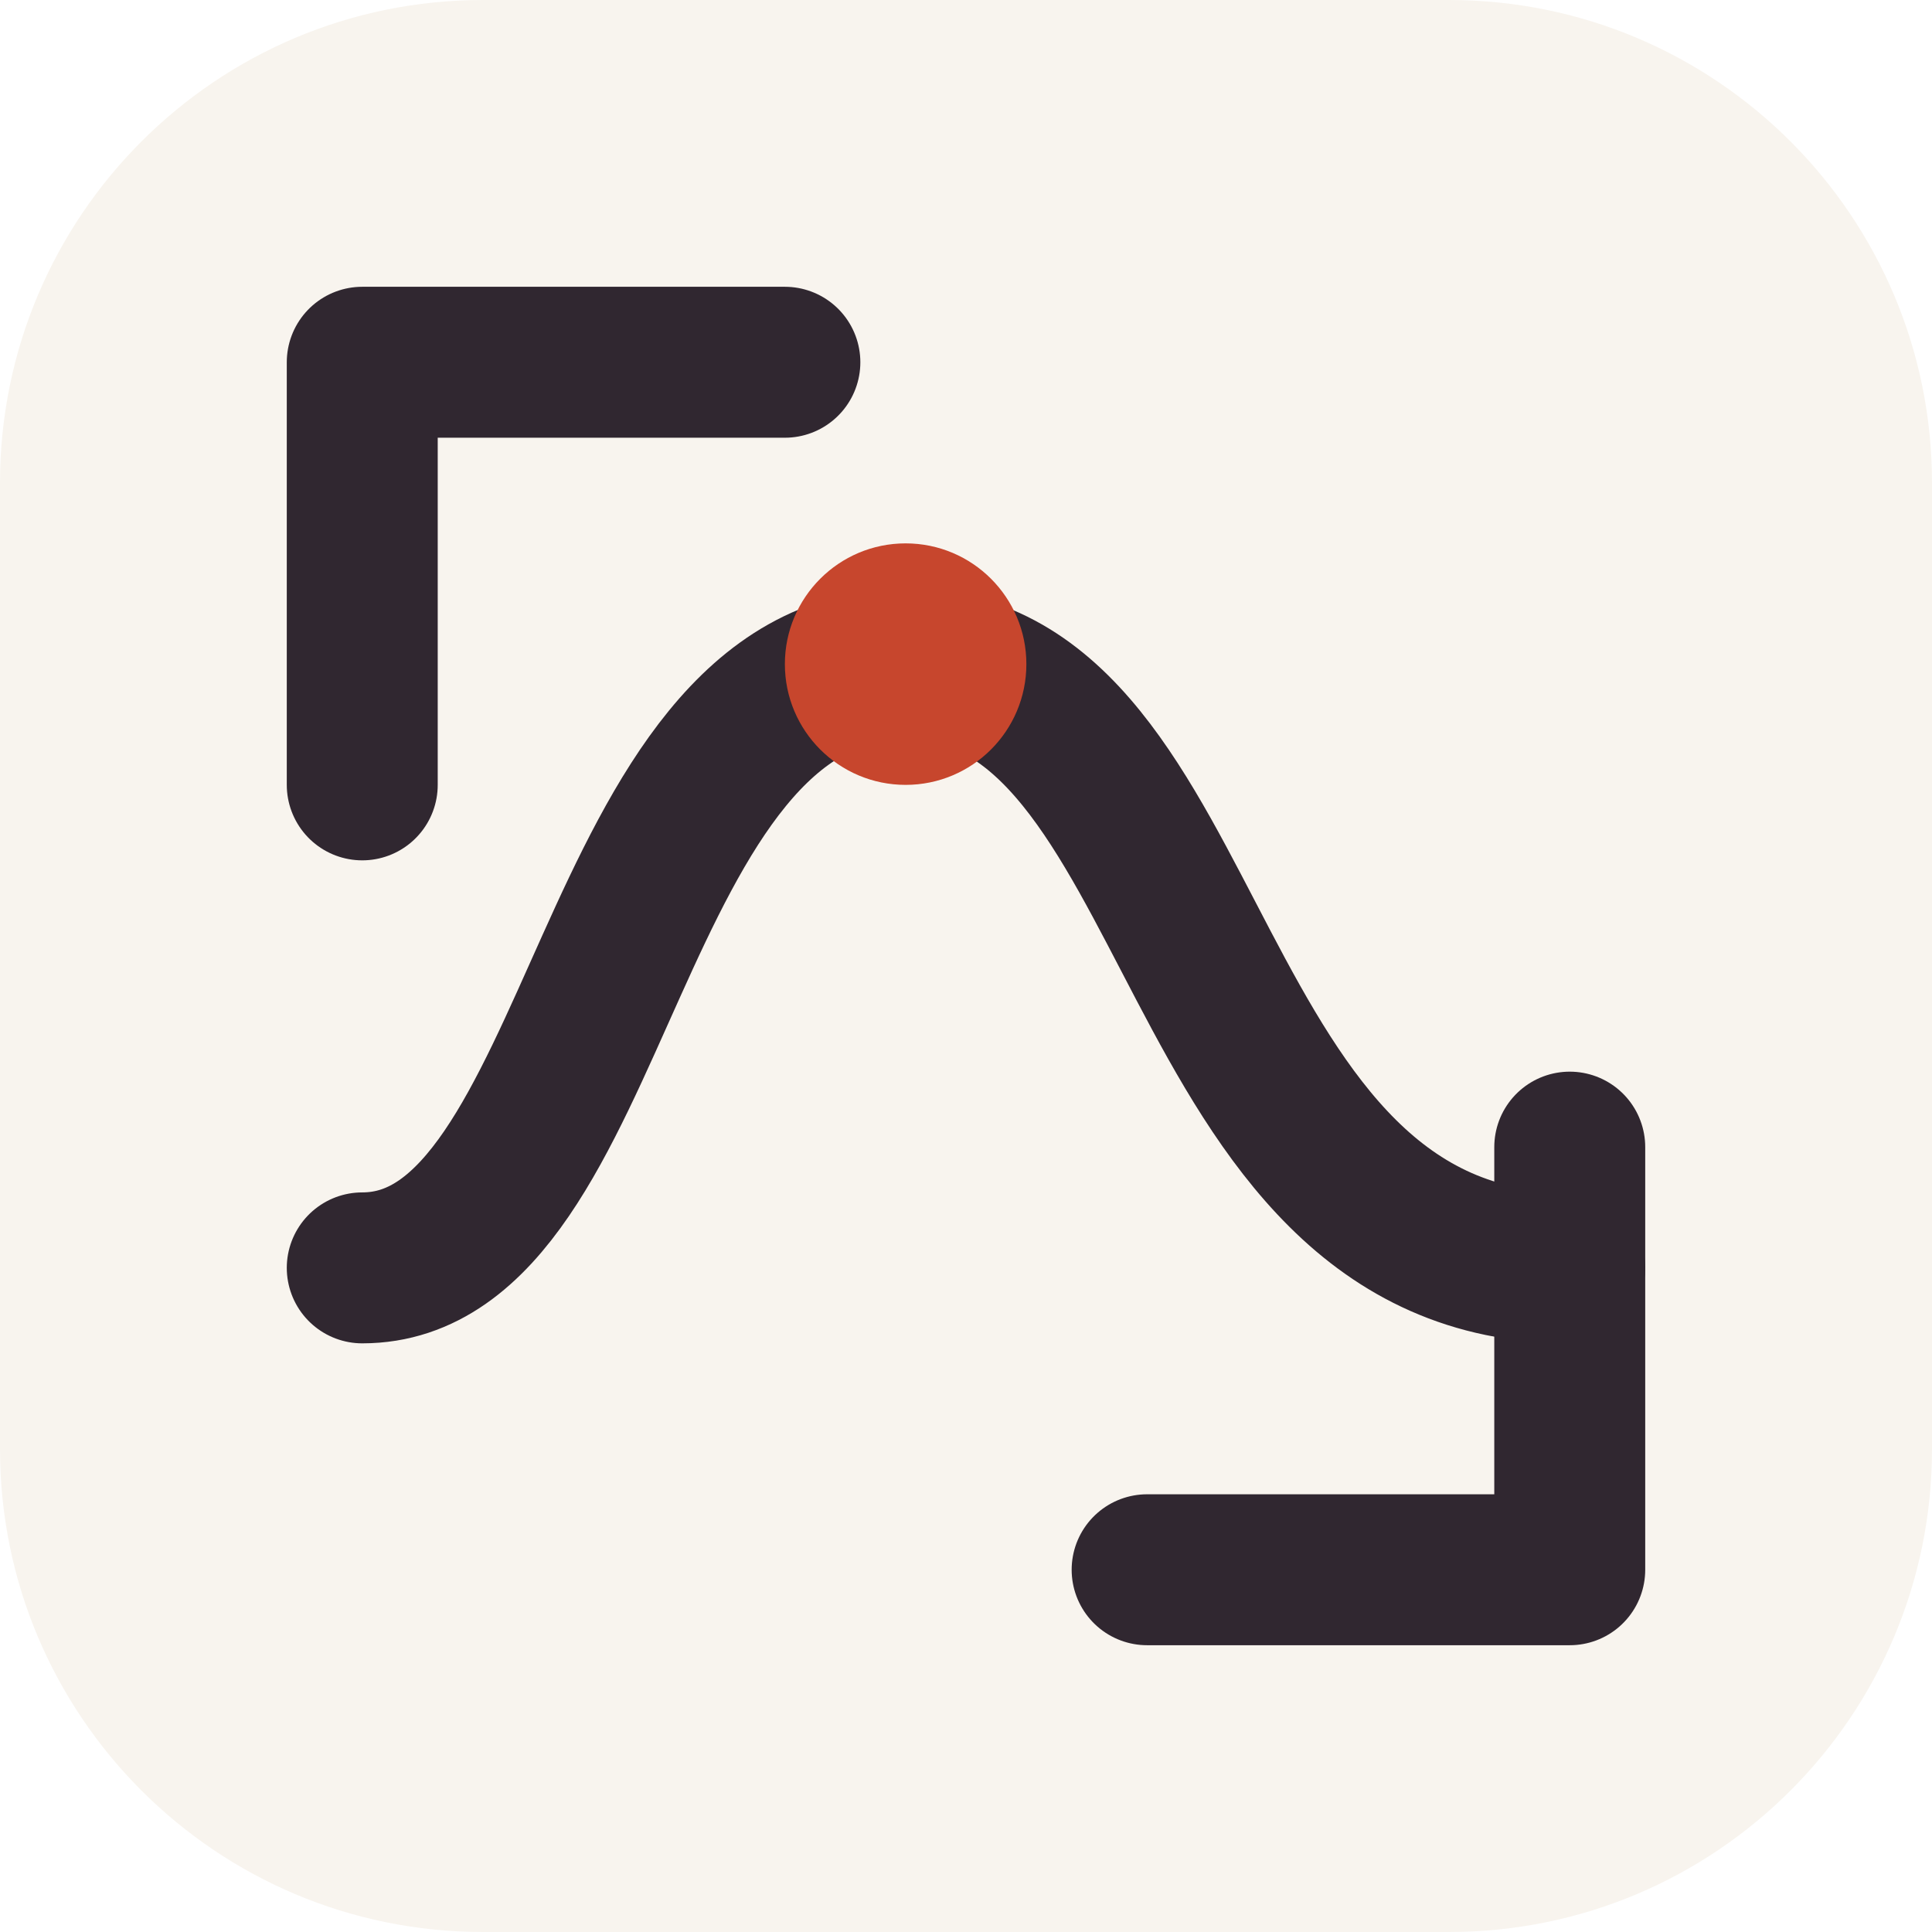
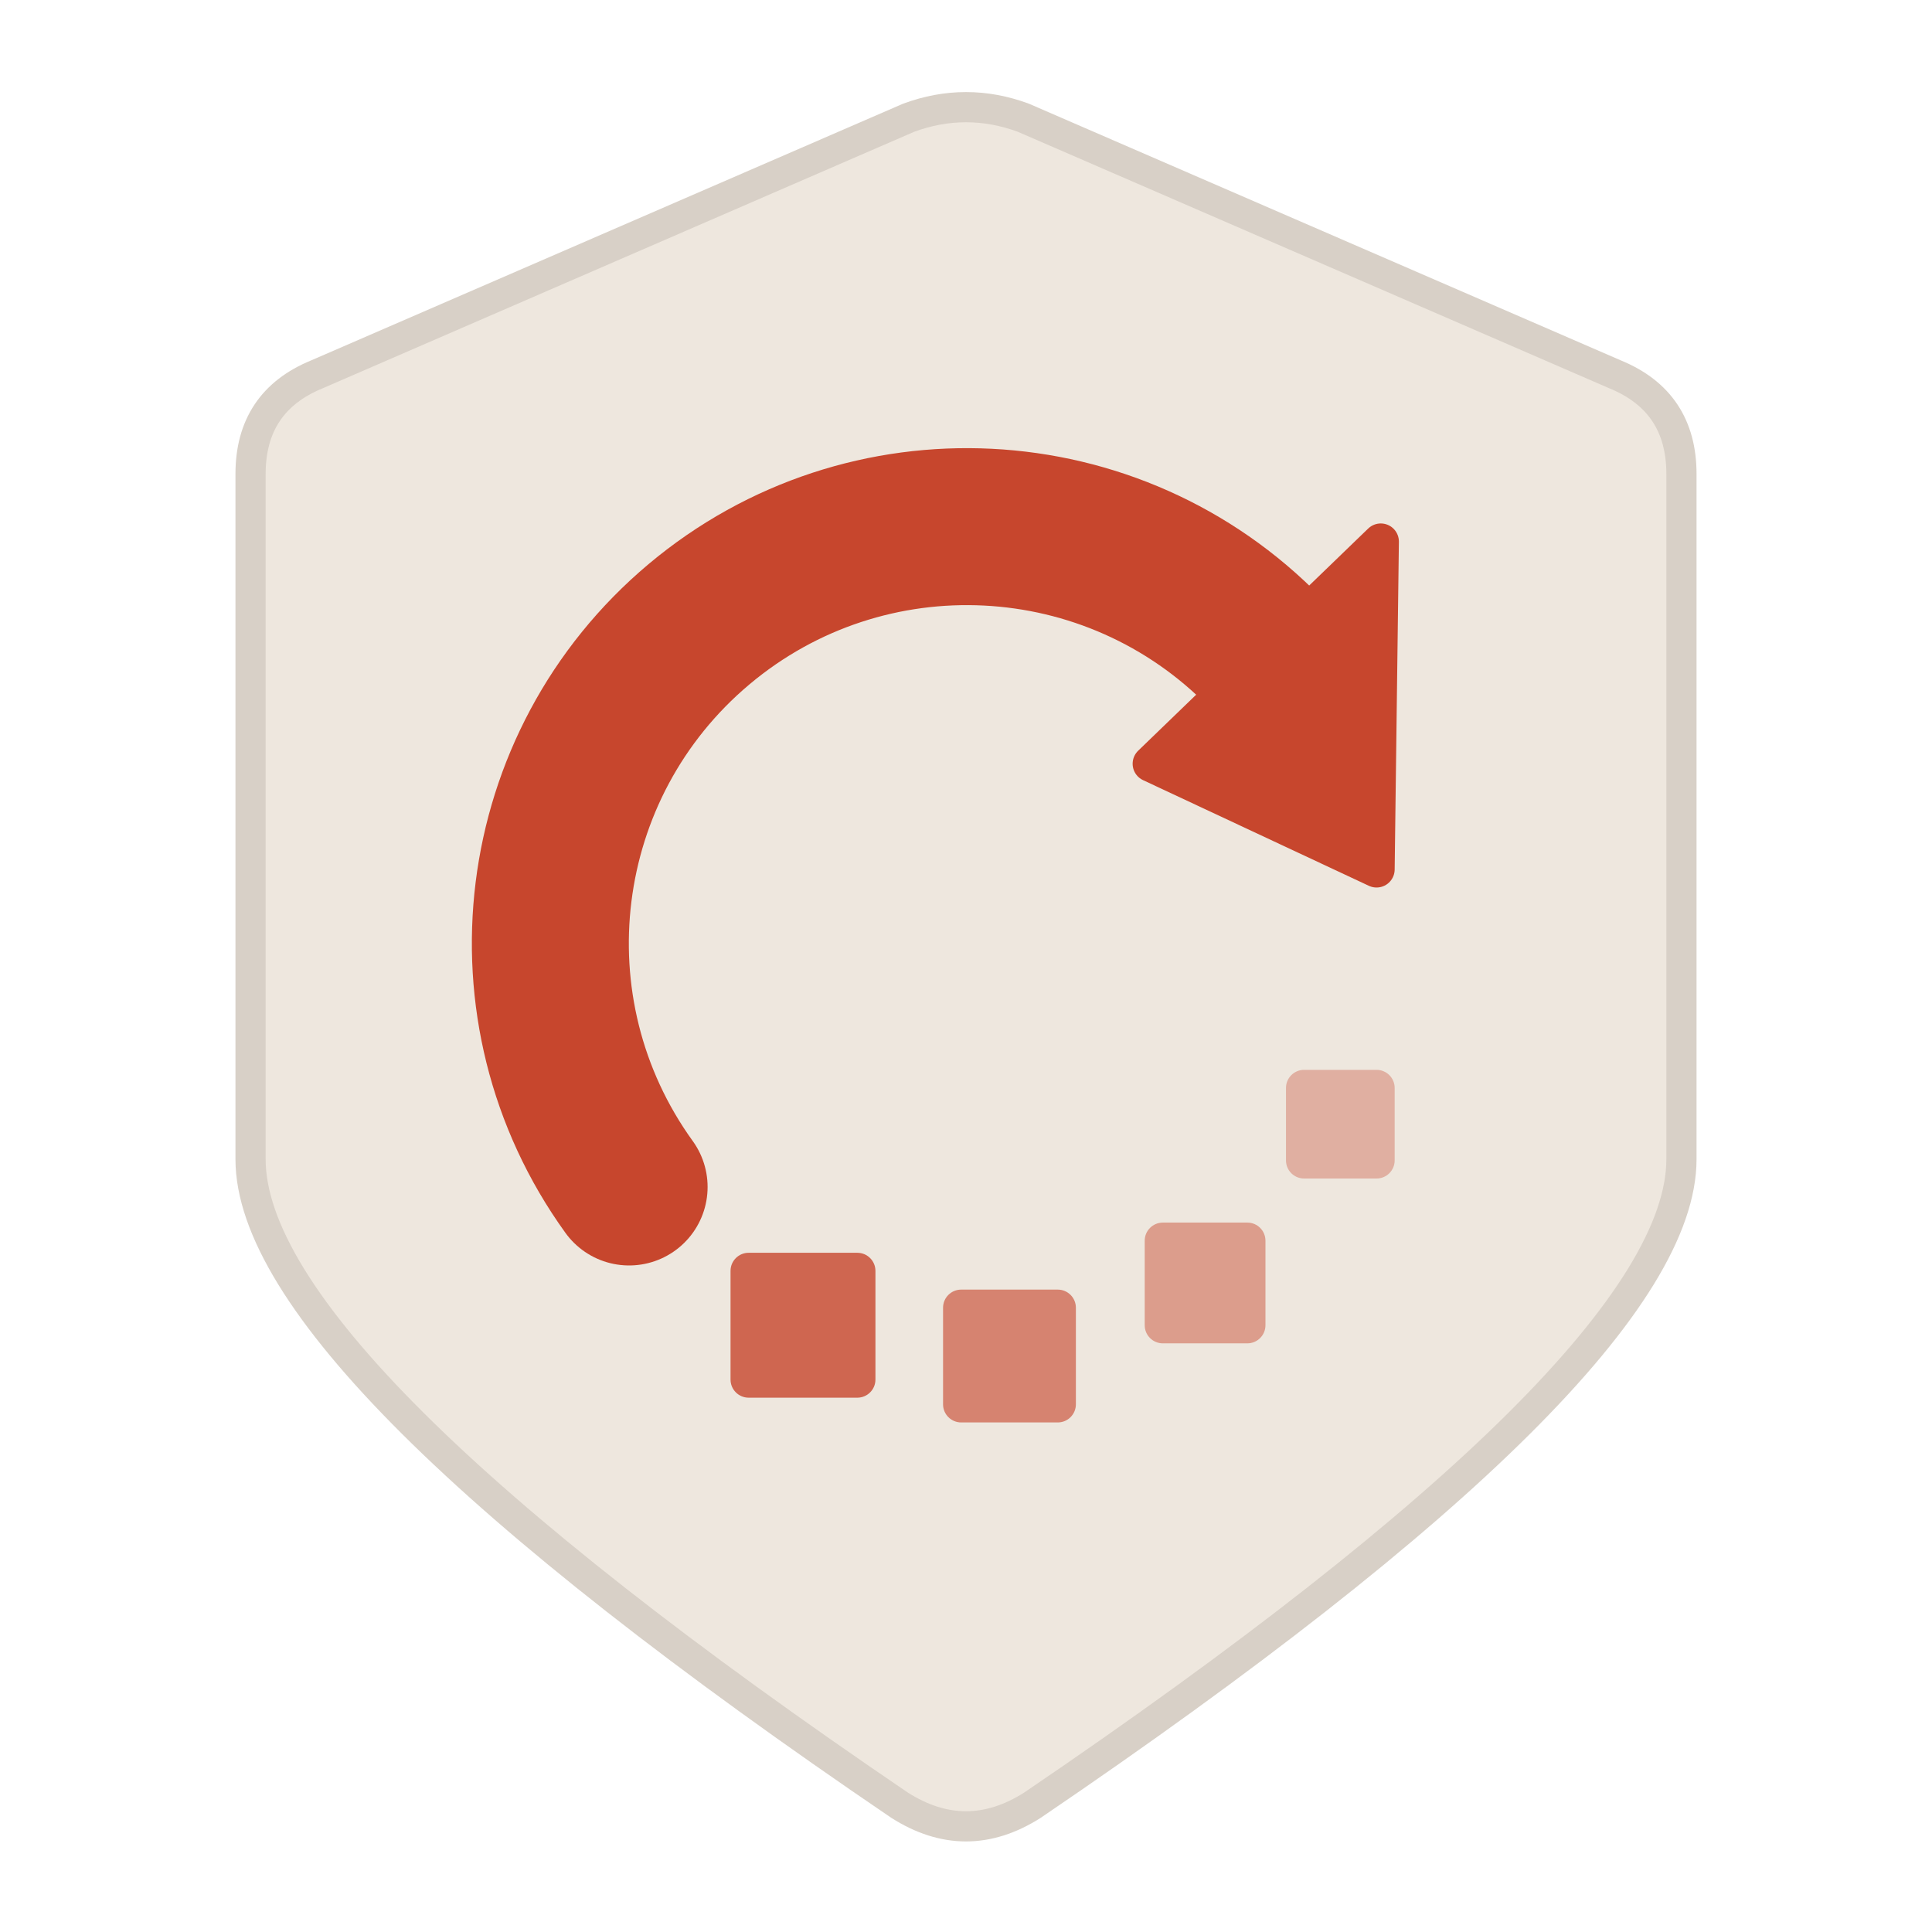
- <svg xmlns="http://www.w3.org/2000/svg" width="64" height="64" viewBox="0 0 64 64" fill="none">
-   <rect width="64" height="64" rx="16" fill="#F8F4EE" />
-   <path d="M12 26V12H26M38 52H52V38" stroke="#302730" stroke-width="5" stroke-linecap="round" stroke-linejoin="round" />
-   <path d="M12 42C20 42 20 22 30 22C40 22 39 42 52 42" stroke="#302730" stroke-width="5" stroke-linecap="round" />
-   <circle cx="30" cy="22" r="4" fill="#C7462D" />
+ <svg xmlns="http://www.w3.org/2000/svg" width="32" height="32" viewBox="0 0 32 32" fill="none">
+   <path d="M15.05 1.95Q16 1.6 16.95 1.95L26.75 6.2Q27.85 6.65 27.85 7.85V19.2Q27.85 22.6 17.1 29.9Q16 30.6 14.9 29.9Q4.15 22.6 4.15 19.2V7.85Q4.15 6.65 5.25 6.2Z" fill="#EEE7DE" stroke="#D8D0C7" stroke-width="0.5" stroke-linejoin="round" />
+   <path d="M10.42 19.66A6.9 6.9 0 0 1 20.96 10.81" stroke="#C7462D" stroke-width="2.6" stroke-linecap="round" />
+   <path d="M22.87 8.97L22.8 14.4L19.06 12.65Z" fill="#C7462D" stroke="#C7462D" stroke-width="0.6" stroke-linejoin="round" />
+   <rect x="12.1" y="20.75" width="2.4" height="2.4" rx="0.3" fill="#C7462D" fill-opacity="0.8" />
+   <rect x="15.62" y="21.36" width="2.2" height="2.2" rx="0.3" fill="#C7462D" fill-opacity="0.62" />
+   <rect x="18.96" y="20.25" width="2" height="2" rx="0.3" fill="#C7462D" fill-opacity="0.46" />
+   <rect x="21.3" y="17.72" width="1.8" height="1.8" rx="0.3" fill="#C7462D" fill-opacity="0.34" />
</svg>
